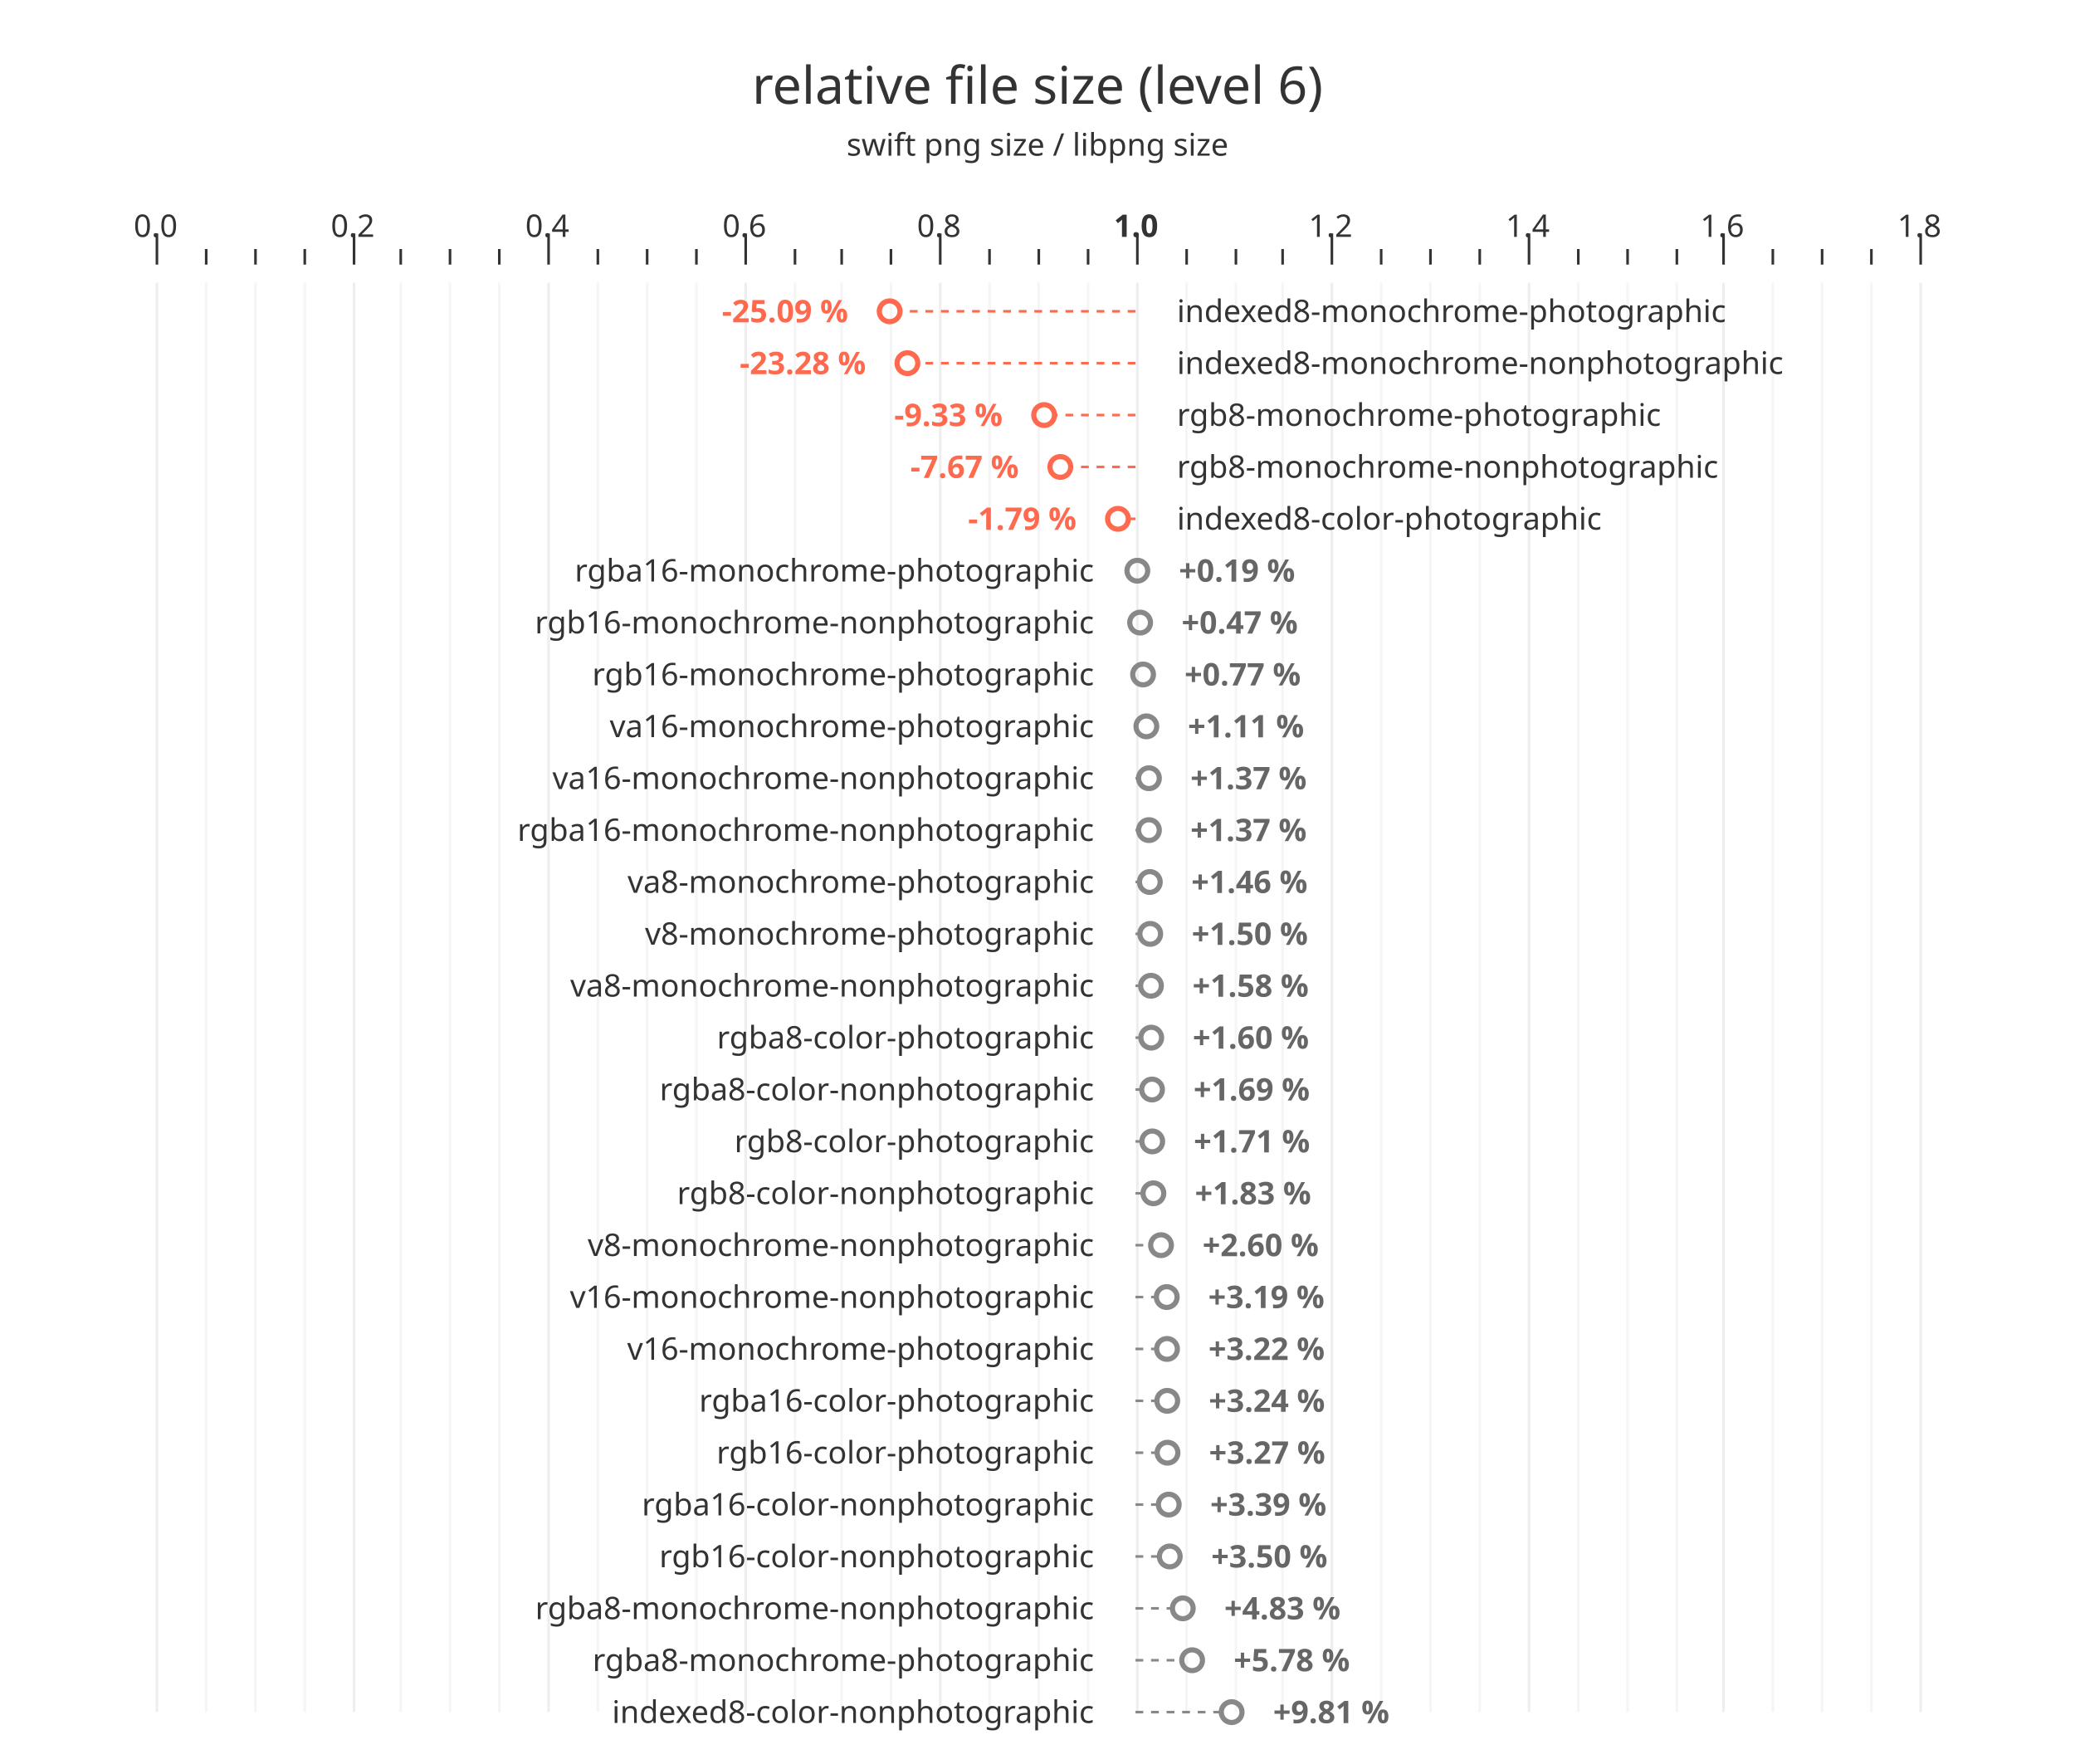
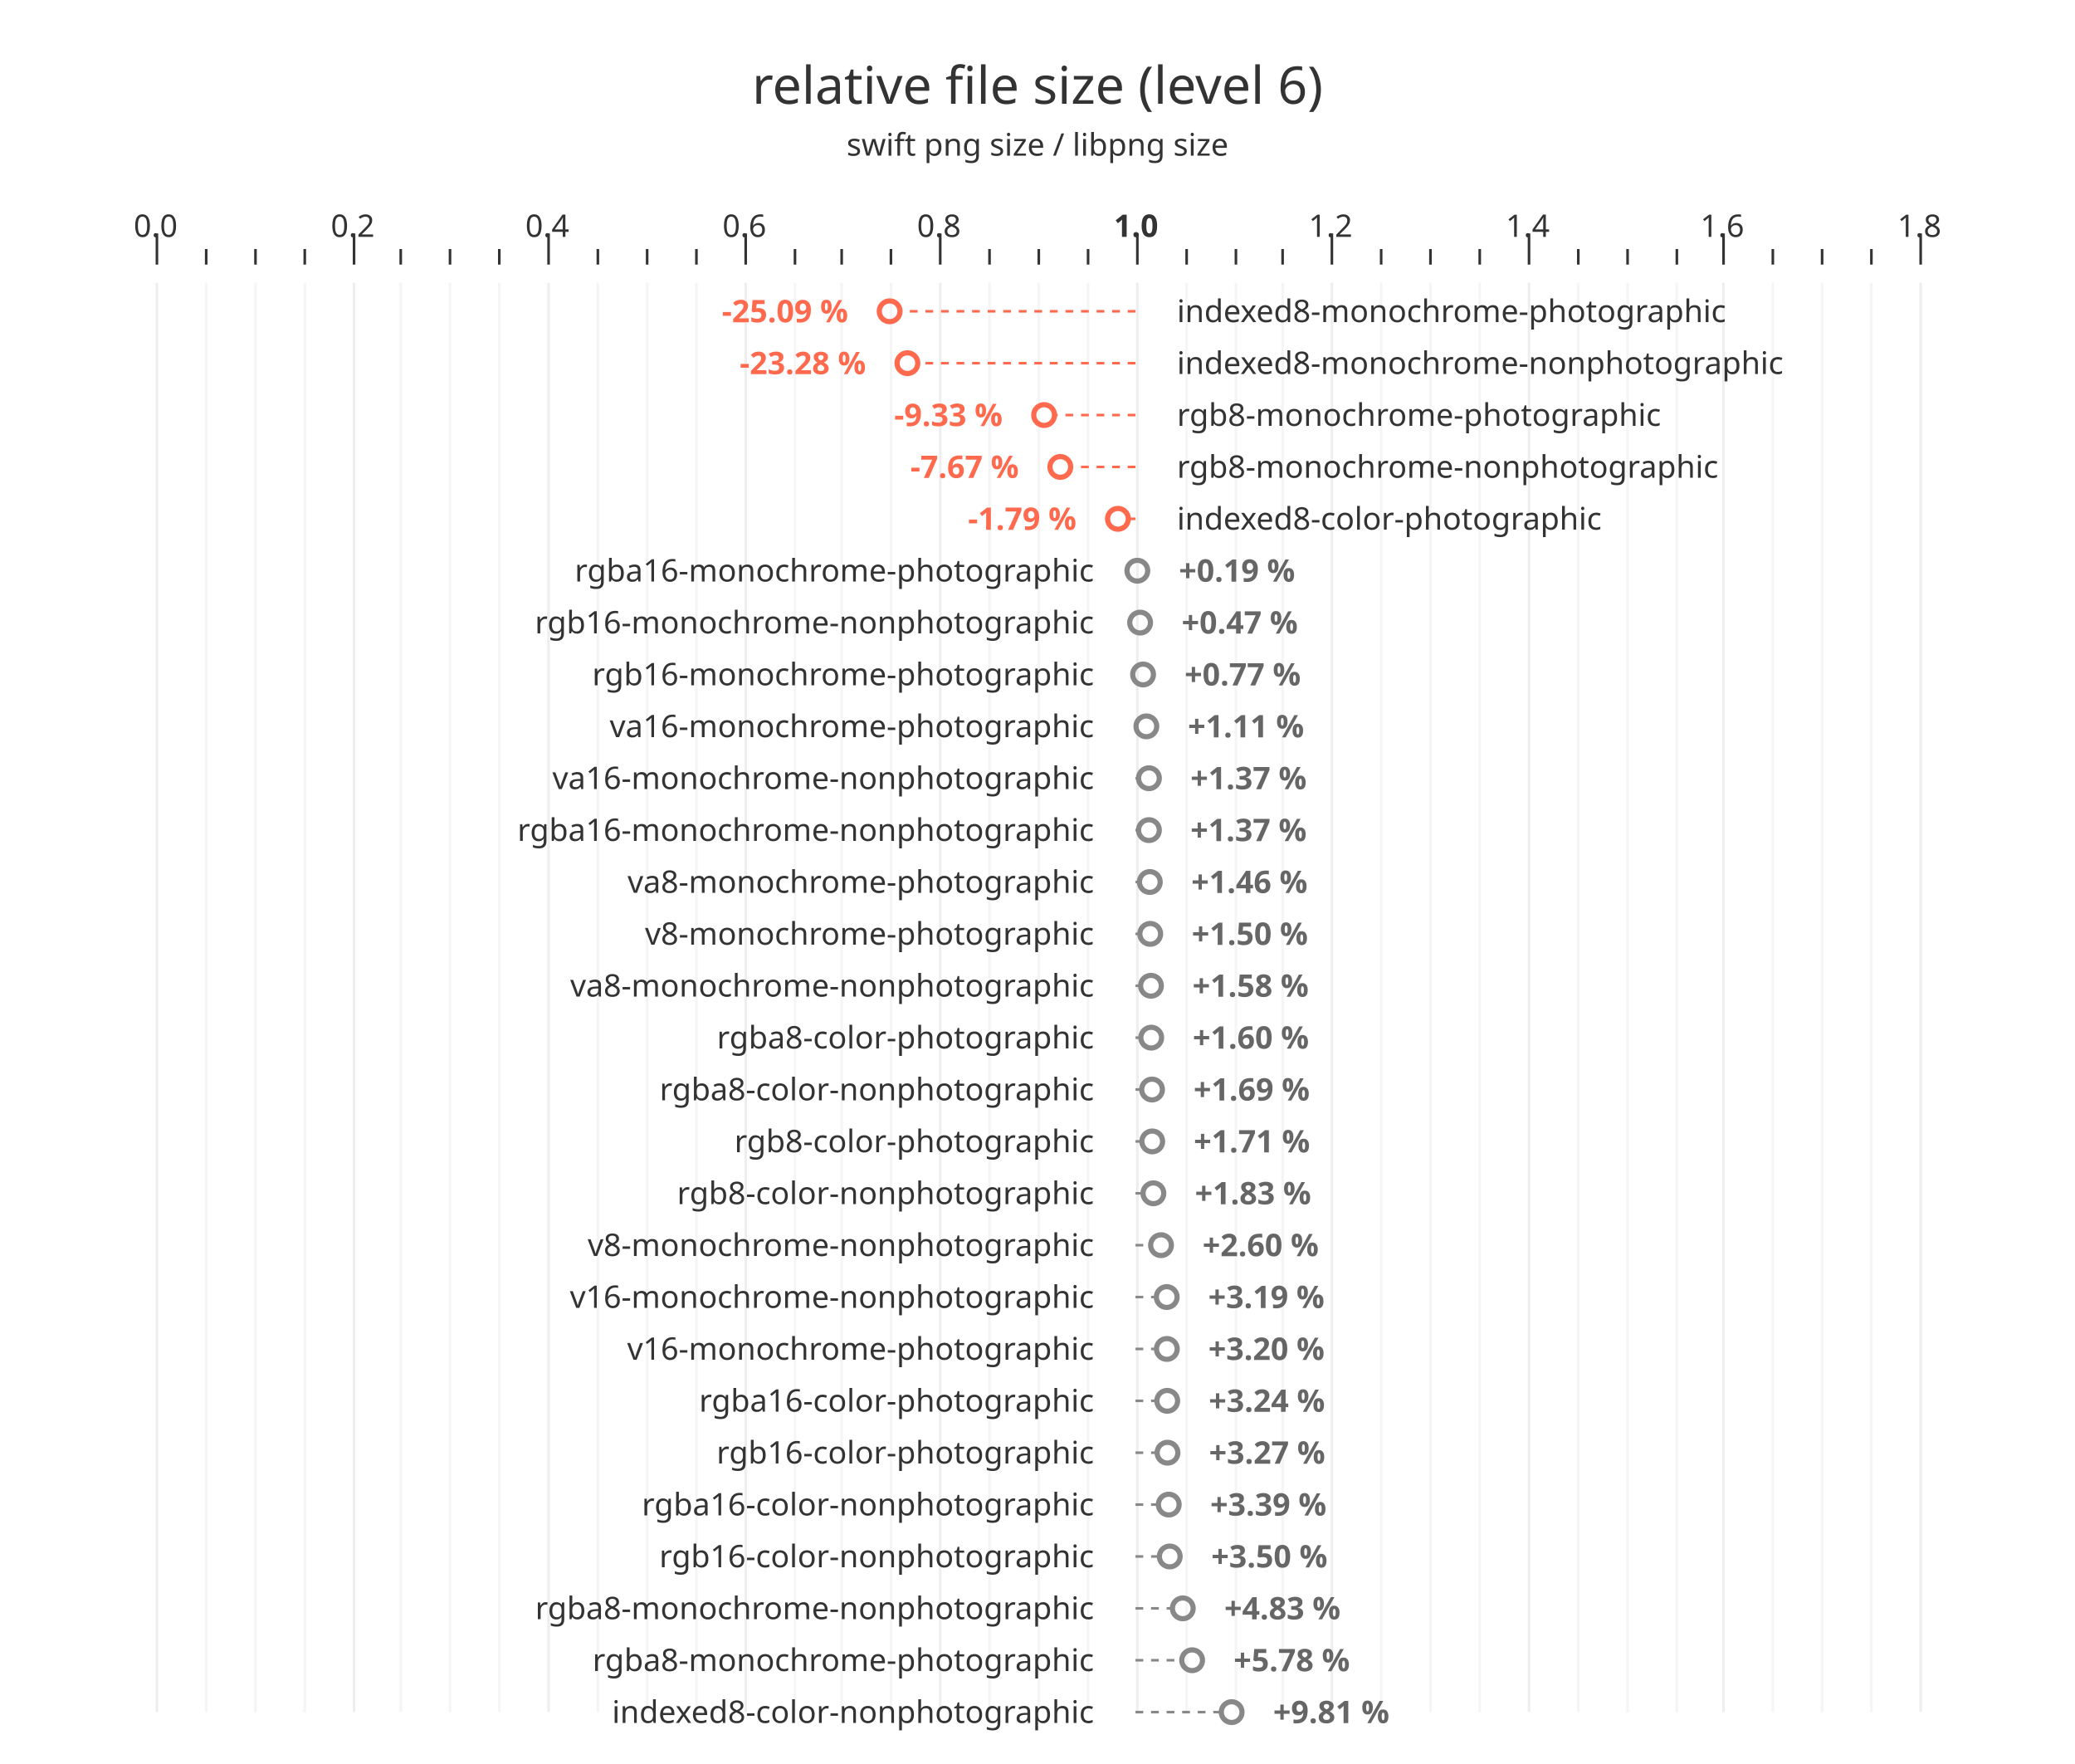
<svg xmlns="http://www.w3.org/2000/svg" width="800" height="680" viewBox="0 0 800 680">
  <style type="text/css">
    
        
    rect.background 
    {
        fill:   white;
    }
    
    path.grid 
    {
        stroke-width: 1px;
        fill:   none;
    }
    path.grid-major 
    {
        stroke: #eeeeeeff;
    }
    path.grid-minor 
    {
        stroke: #f5f5f5ff;
    }
    
    path.tick 
    {
        stroke-width: 1px;
        stroke: #333333ff;
        fill:   none;
    }
    
    path.stem 
    {
        stroke-width: 1px;
        stroke-dasharray: 3 3;
    }
    circle.dot 
    {
        stroke-width: 2px;
        stroke: #666;
        fill:   none;
    }
    
    text
    {
        fill: #333333ff;
        font-family: 'SF Mono';
    }
    text.label-numeric 
    {
        font-size: 12px;
    }
    text.label-numeric.unity 
    {
        font-weight: 700;
    }
    text.label-x 
    {
        text-anchor: middle; 
        dominant-baseline: text-top;
    }
    
    text.label-legend, text.label-percent
    {
        font-size: 12px;
        dominant-baseline: middle;
    }
    text.label-percent 
    {
        font-weight: 700;
    }
    text.label-legend.better, text.label-percent.worse 
    {
        text-anchor: begin; 
    }
    text.label-legend.worse, text.label-percent.better 
    {
        text-anchor: end; 
    }
    
    text.title, text.subtitle 
    {
        text-anchor: middle; 
    }
    text.title 
    {
        font-size: 20px;
    }
    text.subtitle 
    {
        font-size: 12px;
    }
    
    circle.better, path.stem.better
    {
        stroke: #ff694eff
    }
    circle.worse, path.stem.worse
    {
        stroke: #888888ff
    }
    text.label-percent.better 
    {
        fill: #ff694eff
    }
    text.label-percent.worse 
    {
        fill: #666666ff
    }
    
    
</style>
  <rect width="800" height="680" class="background" />
  <path class="grid grid-minor" d="M 79.5,660 L 79.5,109" />
  <path class="grid grid-minor" d="M 98.5,660 L 98.5,109" />
  <path class="grid grid-minor" d="M 117.5,660 L 117.5,109" />
  <path class="grid grid-minor" d="M 154.5,660 L 154.5,109" />
  <path class="grid grid-minor" d="M 173.5,660 L 173.5,109" />
  <path class="grid grid-minor" d="M 192.5,660 L 192.5,109" />
  <path class="grid grid-minor" d="M 230.5,660 L 230.5,109" />
  <path class="grid grid-minor" d="M 249.5,660 L 249.5,109" />
  <path class="grid grid-minor" d="M 268.5,660 L 268.5,109" />
  <path class="grid grid-minor" d="M 306.5,660 L 306.5,109" />
  <path class="grid grid-minor" d="M 324.5,660 L 324.5,109" />
  <path class="grid grid-minor" d="M 343.5,660 L 343.5,109" />
  <path class="grid grid-minor" d="M 381.5,660 L 381.5,109" />
  <path class="grid grid-minor" d="M 400.5,660 L 400.5,109" />
  <path class="grid grid-minor" d="M 419.5,660 L 419.5,109" />
  <path class="grid grid-minor" d="M 457.5,660 L 457.5,109" />
  <path class="grid grid-minor" d="M 476.5,660 L 476.5,109" />
  <path class="grid grid-minor" d="M 494.5,660 L 494.5,109" />
  <path class="grid grid-minor" d="M 532.5,660 L 532.5,109" />
  <path class="grid grid-minor" d="M 551.5,660 L 551.5,109" />
  <path class="grid grid-minor" d="M 570.5,660 L 570.5,109" />
  <path class="grid grid-minor" d="M 608.5,660 L 608.5,109" />
  <path class="grid grid-minor" d="M 627.5,660 L 627.5,109" />
  <path class="grid grid-minor" d="M 646.5,660 L 646.5,109" />
  <path class="grid grid-minor" d="M 683.5,660 L 683.5,109" />
  <path class="grid grid-minor" d="M 702.5,660 L 702.5,109" />
  <path class="grid grid-minor" d="M 721.5,660 L 721.5,109" />
  <path class="grid grid-major" d="M 60.5,660 L 60.5,109" />
  <path class="grid grid-major" d="M 136.5,660 L 136.5,109" />
  <path class="grid grid-major" d="M 211.5,660 L 211.5,109" />
  <path class="grid grid-major" d="M 287.5,660 L 287.5,109" />
  <path class="grid grid-major" d="M 362.5,660 L 362.5,109" />
  <path class="grid grid-major" d="M 438.5,660 L 438.5,109" />
  <path class="grid grid-major" d="M 513.5,660 L 513.5,109" />
  <path class="grid grid-major" d="M 589.5,660 L 589.5,109" />
  <path class="grid grid-major" d="M 664.5,660 L 664.5,109" />
  <path class="grid grid-major" d="M 740.5,660 L 740.5,109" />
  <path class="tick" d="M 60.5,102 L 60.5,90" />
  <path class="tick" d="M 79.5,102 L 79.5,96" />
  <path class="tick" d="M 98.5,102 L 98.5,96" />
  <path class="tick" d="M 117.5,102 L 117.5,96" />
  <path class="tick" d="M 136.5,102 L 136.5,90" />
  <path class="tick" d="M 154.5,102 L 154.5,96" />
  <path class="tick" d="M 173.5,102 L 173.5,96" />
  <path class="tick" d="M 192.5,102 L 192.5,96" />
  <path class="tick" d="M 211.5,102 L 211.5,90" />
  <path class="tick" d="M 230.5,102 L 230.5,96" />
  <path class="tick" d="M 249.5,102 L 249.5,96" />
  <path class="tick" d="M 268.5,102 L 268.5,96" />
  <path class="tick" d="M 287.5,102 L 287.5,90" />
  <path class="tick" d="M 306.5,102 L 306.5,96" />
  <path class="tick" d="M 324.5,102 L 324.5,96" />
  <path class="tick" d="M 343.5,102 L 343.5,96" />
  <path class="tick" d="M 362.5,102 L 362.5,90" />
  <path class="tick" d="M 381.5,102 L 381.5,96" />
  <path class="tick" d="M 400.5,102 L 400.5,96" />
  <path class="tick" d="M 419.5,102 L 419.5,96" />
  <path class="tick" d="M 438.5,102 L 438.5,90" />
  <path class="tick" d="M 457.5,102 L 457.5,96" />
  <path class="tick" d="M 476.5,102 L 476.5,96" />
  <path class="tick" d="M 494.5,102 L 494.5,96" />
  <path class="tick" d="M 513.5,102 L 513.5,90" />
  <path class="tick" d="M 532.5,102 L 532.5,96" />
  <path class="tick" d="M 551.5,102 L 551.5,96" />
  <path class="tick" d="M 570.5,102 L 570.5,96" />
  <path class="tick" d="M 589.5,102 L 589.5,90" />
  <path class="tick" d="M 608.5,102 L 608.5,96" />
  <path class="tick" d="M 627.5,102 L 627.5,96" />
  <path class="tick" d="M 646.5,102 L 646.5,96" />
  <path class="tick" d="M 664.5,102 L 664.5,90" />
  <path class="tick" d="M 683.5,102 L 683.5,96" />
  <path class="tick" d="M 702.5,102 L 702.5,96" />
  <path class="tick" d="M 721.5,102 L 721.5,96" />
  <path class="tick" d="M 740.5,102 L 740.5,90" />
  <text x="60" y="82" class="label-numeric label-x">0.0</text>
  <text x="136" y="82" class="label-numeric label-x">0.2</text>
  <text x="211" y="82" class="label-numeric label-x">0.4</text>
  <text x="287" y="82" class="label-numeric label-x">0.6</text>
  <text x="362" y="82" class="label-numeric label-x">0.8</text>
  <text x="438" y="82" class="label-numeric label-x unity">1.0</text>
  <text x="513" y="82" class="label-numeric label-x">1.2</text>
  <text x="589" y="82" class="label-numeric label-x">1.4</text>
  <text x="664" y="82" class="label-numeric label-x">1.6</text>
  <text x="740" y="82" class="label-numeric label-x">1.8</text>
  <text x="400" y="40" class="title">relative file size (level 6)</text>
  <text x="400" y="60" class="subtitle">swift png size / libpng size </text>
  <text x="453.778" y="120.0" class="label-legend better">indexed8-monochrome-photographic</text>
  <text x="453.778" y="140.0" class="label-legend better">indexed8-monochrome-nonphotographic</text>
  <text x="453.778" y="160.0" class="label-legend better">rgb8-monochrome-photographic</text>
  <text x="453.778" y="180.0" class="label-legend better">rgb8-monochrome-nonphotographic</text>
  <text x="453.778" y="200.0" class="label-legend better">indexed8-color-photographic</text>
  <text x="421.778" y="220.0" class="label-legend worse">rgba16-monochrome-photographic</text>
  <text x="421.778" y="240.0" class="label-legend worse">rgb16-monochrome-nonphotographic</text>
  <text x="421.778" y="260.0" class="label-legend worse">rgb16-monochrome-photographic</text>
  <text x="421.778" y="280.0" class="label-legend worse">va16-monochrome-photographic</text>
  <text x="421.778" y="300.0" class="label-legend worse">va16-monochrome-nonphotographic</text>
  <text x="421.778" y="320.0" class="label-legend worse">rgba16-monochrome-nonphotographic</text>
  <text x="421.778" y="340.0" class="label-legend worse">va8-monochrome-photographic</text>
  <text x="421.778" y="360.0" class="label-legend worse">v8-monochrome-photographic</text>
  <text x="421.778" y="380.0" class="label-legend worse">va8-monochrome-nonphotographic</text>
  <text x="421.778" y="400.0" class="label-legend worse">rgba8-color-photographic</text>
  <text x="421.778" y="420.0" class="label-legend worse">rgba8-color-nonphotographic</text>
  <text x="421.778" y="440.0" class="label-legend worse">rgb8-color-photographic</text>
  <text x="421.778" y="460.0" class="label-legend worse">rgb8-color-nonphotographic</text>
  <text x="421.778" y="480.0" class="label-legend worse">v8-monochrome-nonphotographic</text>
  <text x="421.778" y="500.0" class="label-legend worse">v16-monochrome-nonphotographic</text>
  <text x="421.778" y="520.0" class="label-legend worse">v16-monochrome-photographic</text>
  <text x="421.778" y="540.0" class="label-legend worse">rgba16-color-photographic</text>
  <text x="421.778" y="560.0" class="label-legend worse">rgb16-color-photographic</text>
  <text x="421.778" y="580.0" class="label-legend worse">rgba16-color-nonphotographic</text>
  <text x="421.778" y="600.0" class="label-legend worse">rgb16-color-nonphotographic</text>
  <text x="421.778" y="620.0" class="label-legend worse">rgba8-monochrome-nonphotographic</text>
  <text x="421.778" y="640.0" class="label-legend worse">rgba8-monochrome-photographic</text>
  <text x="421.778" y="660.0" class="label-legend worse">indexed8-color-nonphotographic</text>
  <text x="326.996" y="120.0" class="label-percent better">-25.09 %</text>
  <text x="333.849" y="140.0" class="label-percent better">-23.28 %</text>
  <text x="386.55" y="160.0" class="label-percent better">-9.33 %</text>
  <text x="392.797" y="180.0" class="label-percent better">-7.67 %</text>
-   <text x="415.02" y="200.0" class="label-percent better">-1.79 %</text>
+   <text x="415.008" y="200.0" class="label-percent better">-1.79 %</text>
  <text x="454.495" y="220.0" class="label-percent worse">+0.19 %</text>
  <text x="455.558" y="240.0" class="label-percent worse">+0.47 %</text>
  <text x="456.705" y="260.0" class="label-percent worse">+0.77 %</text>
  <text x="457.973" y="280.0" class="label-percent worse">+1.11 %</text>
  <text x="458.961" y="300.0" class="label-percent worse">+1.37 %</text>
  <text x="458.961" y="320.0" class="label-percent worse">+1.37 %</text>
  <text x="459.3" y="340.0" class="label-percent worse">+1.46 %</text>
  <text x="459.459" y="360.0" class="label-percent worse">+1.50 %</text>
  <text x="459.744" y="380.0" class="label-percent worse">+1.58 %</text>
  <text x="459.839" y="400.0" class="label-percent worse">+1.60 %</text>
  <text x="460.158" y="420.0" class="label-percent worse">+1.69 %</text>
  <text x="460.234" y="440.0" class="label-percent worse">+1.71 %</text>
  <text x="460.683" y="460.0" class="label-percent worse">+1.83 %</text>
  <text x="463.617" y="480.0" class="label-percent worse">+2.60 %</text>
  <text x="465.822" y="500.0" class="label-percent worse">+3.19 %</text>
-   <text x="465.927" y="520.0" class="label-percent worse">+3.22 %</text>
+   <text x="465.869" y="520.0" class="label-percent worse">+3.20 %</text>
  <text x="466.021" y="540.0" class="label-percent worse">+3.24 %</text>
-   <text x="466.118" y="560.0" class="label-percent worse">+3.27 %</text>
+   <text x="466.115" y="560.0" class="label-percent worse">+3.27 %</text>
  <text x="466.599" y="580.0" class="label-percent worse">+3.39 %</text>
  <text x="466.987" y="600.0" class="label-percent worse">+3.50 %</text>
  <text x="472.015" y="620.0" class="label-percent worse">+4.83 %</text>
  <text x="475.616" y="640.0" class="label-percent worse">+5.78 %</text>
  <text x="490.851" y="660.0" class="label-percent worse">+9.81 %</text>
  <path class="stem better" d="M 437.778,120.0 L 346.996,120.0" />
  <path class="stem better" d="M 437.778,140.0 L 353.849,140.0" />
  <path class="stem better" d="M 437.778,160.0 L 406.55,160.0" />
  <path class="stem better" d="M 437.778,180.0 L 412.797,180.0" />
-   <path class="stem better" d="M 437.778,200.0 L 435.02,200.0" />
+   <path class="stem better" d="M 437.778,200.0 L 435.008,200.0" />
  <path class="stem worse" d="M 437.778,280.0 L 437.973,280.0" />
  <path class="stem worse" d="M 437.778,300.0 L 438.961,300.0" />
  <path class="stem worse" d="M 437.778,320.0 L 438.961,320.0" />
  <path class="stem worse" d="M 437.778,340.0 L 439.3,340.0" />
  <path class="stem worse" d="M 437.778,360.0 L 439.459,360.0" />
  <path class="stem worse" d="M 437.778,380.0 L 439.744,380.0" />
  <path class="stem worse" d="M 437.778,400.0 L 439.839,400.0" />
  <path class="stem worse" d="M 437.778,420.0 L 440.158,420.0" />
  <path class="stem worse" d="M 437.778,440.0 L 440.234,440.0" />
  <path class="stem worse" d="M 437.778,460.0 L 440.683,460.0" />
  <path class="stem worse" d="M 437.778,480.0 L 443.617,480.0" />
  <path class="stem worse" d="M 437.778,500.0 L 445.822,500.0" />
-   <path class="stem worse" d="M 437.778,520.0 L 445.927,520.0" />
+   <path class="stem worse" d="M 437.778,520.0 L 445.869,520.0" />
  <path class="stem worse" d="M 437.778,540.0 L 446.021,540.0" />
-   <path class="stem worse" d="M 437.778,560.0 L 446.118,560.0" />
+   <path class="stem worse" d="M 437.778,560.0 L 446.115,560.0" />
  <path class="stem worse" d="M 437.778,580.0 L 446.599,580.0" />
  <path class="stem worse" d="M 437.778,600.0 L 446.987,600.0" />
  <path class="stem worse" d="M 437.778,620.0 L 452.015,620.0" />
  <path class="stem worse" d="M 437.778,640.0 L 455.616,640.0" />
  <path class="stem worse" d="M 437.778,660.0 L 470.851,660.0" />
  <circle class="dot better" cx="342.996" cy="120.0" r="4" />
  <circle class="dot better" cx="349.849" cy="140.0" r="4" />
  <circle class="dot better" cx="402.55" cy="160.0" r="4" />
  <circle class="dot better" cx="408.797" cy="180.0" r="4" />
-   <circle class="dot better" cx="431.02" cy="200.0" r="4" />
+   <circle class="dot better" cx="431.008" cy="200.0" r="4" />
  <circle class="dot worse" cx="438.495" cy="220.0" r="4" />
  <circle class="dot worse" cx="439.558" cy="240.0" r="4" />
  <circle class="dot worse" cx="440.705" cy="260.0" r="4" />
  <circle class="dot worse" cx="441.973" cy="280.0" r="4" />
  <circle class="dot worse" cx="442.961" cy="300.0" r="4" />
  <circle class="dot worse" cx="442.961" cy="320.0" r="4" />
  <circle class="dot worse" cx="443.3" cy="340.0" r="4" />
  <circle class="dot worse" cx="443.459" cy="360.0" r="4" />
  <circle class="dot worse" cx="443.744" cy="380.0" r="4" />
  <circle class="dot worse" cx="443.839" cy="400.0" r="4" />
  <circle class="dot worse" cx="444.158" cy="420.0" r="4" />
  <circle class="dot worse" cx="444.234" cy="440.0" r="4" />
  <circle class="dot worse" cx="444.683" cy="460.0" r="4" />
  <circle class="dot worse" cx="447.617" cy="480.0" r="4" />
  <circle class="dot worse" cx="449.822" cy="500.0" r="4" />
-   <circle class="dot worse" cx="449.927" cy="520.0" r="4" />
+   <circle class="dot worse" cx="449.869" cy="520.0" r="4" />
  <circle class="dot worse" cx="450.021" cy="540.0" r="4" />
-   <circle class="dot worse" cx="450.118" cy="560.0" r="4" />
+   <circle class="dot worse" cx="450.115" cy="560.0" r="4" />
  <circle class="dot worse" cx="450.599" cy="580.0" r="4" />
  <circle class="dot worse" cx="450.987" cy="600.0" r="4" />
  <circle class="dot worse" cx="456.015" cy="620.0" r="4" />
  <circle class="dot worse" cx="459.616" cy="640.0" r="4" />
  <circle class="dot worse" cx="474.851" cy="660.0" r="4" />
</svg>
